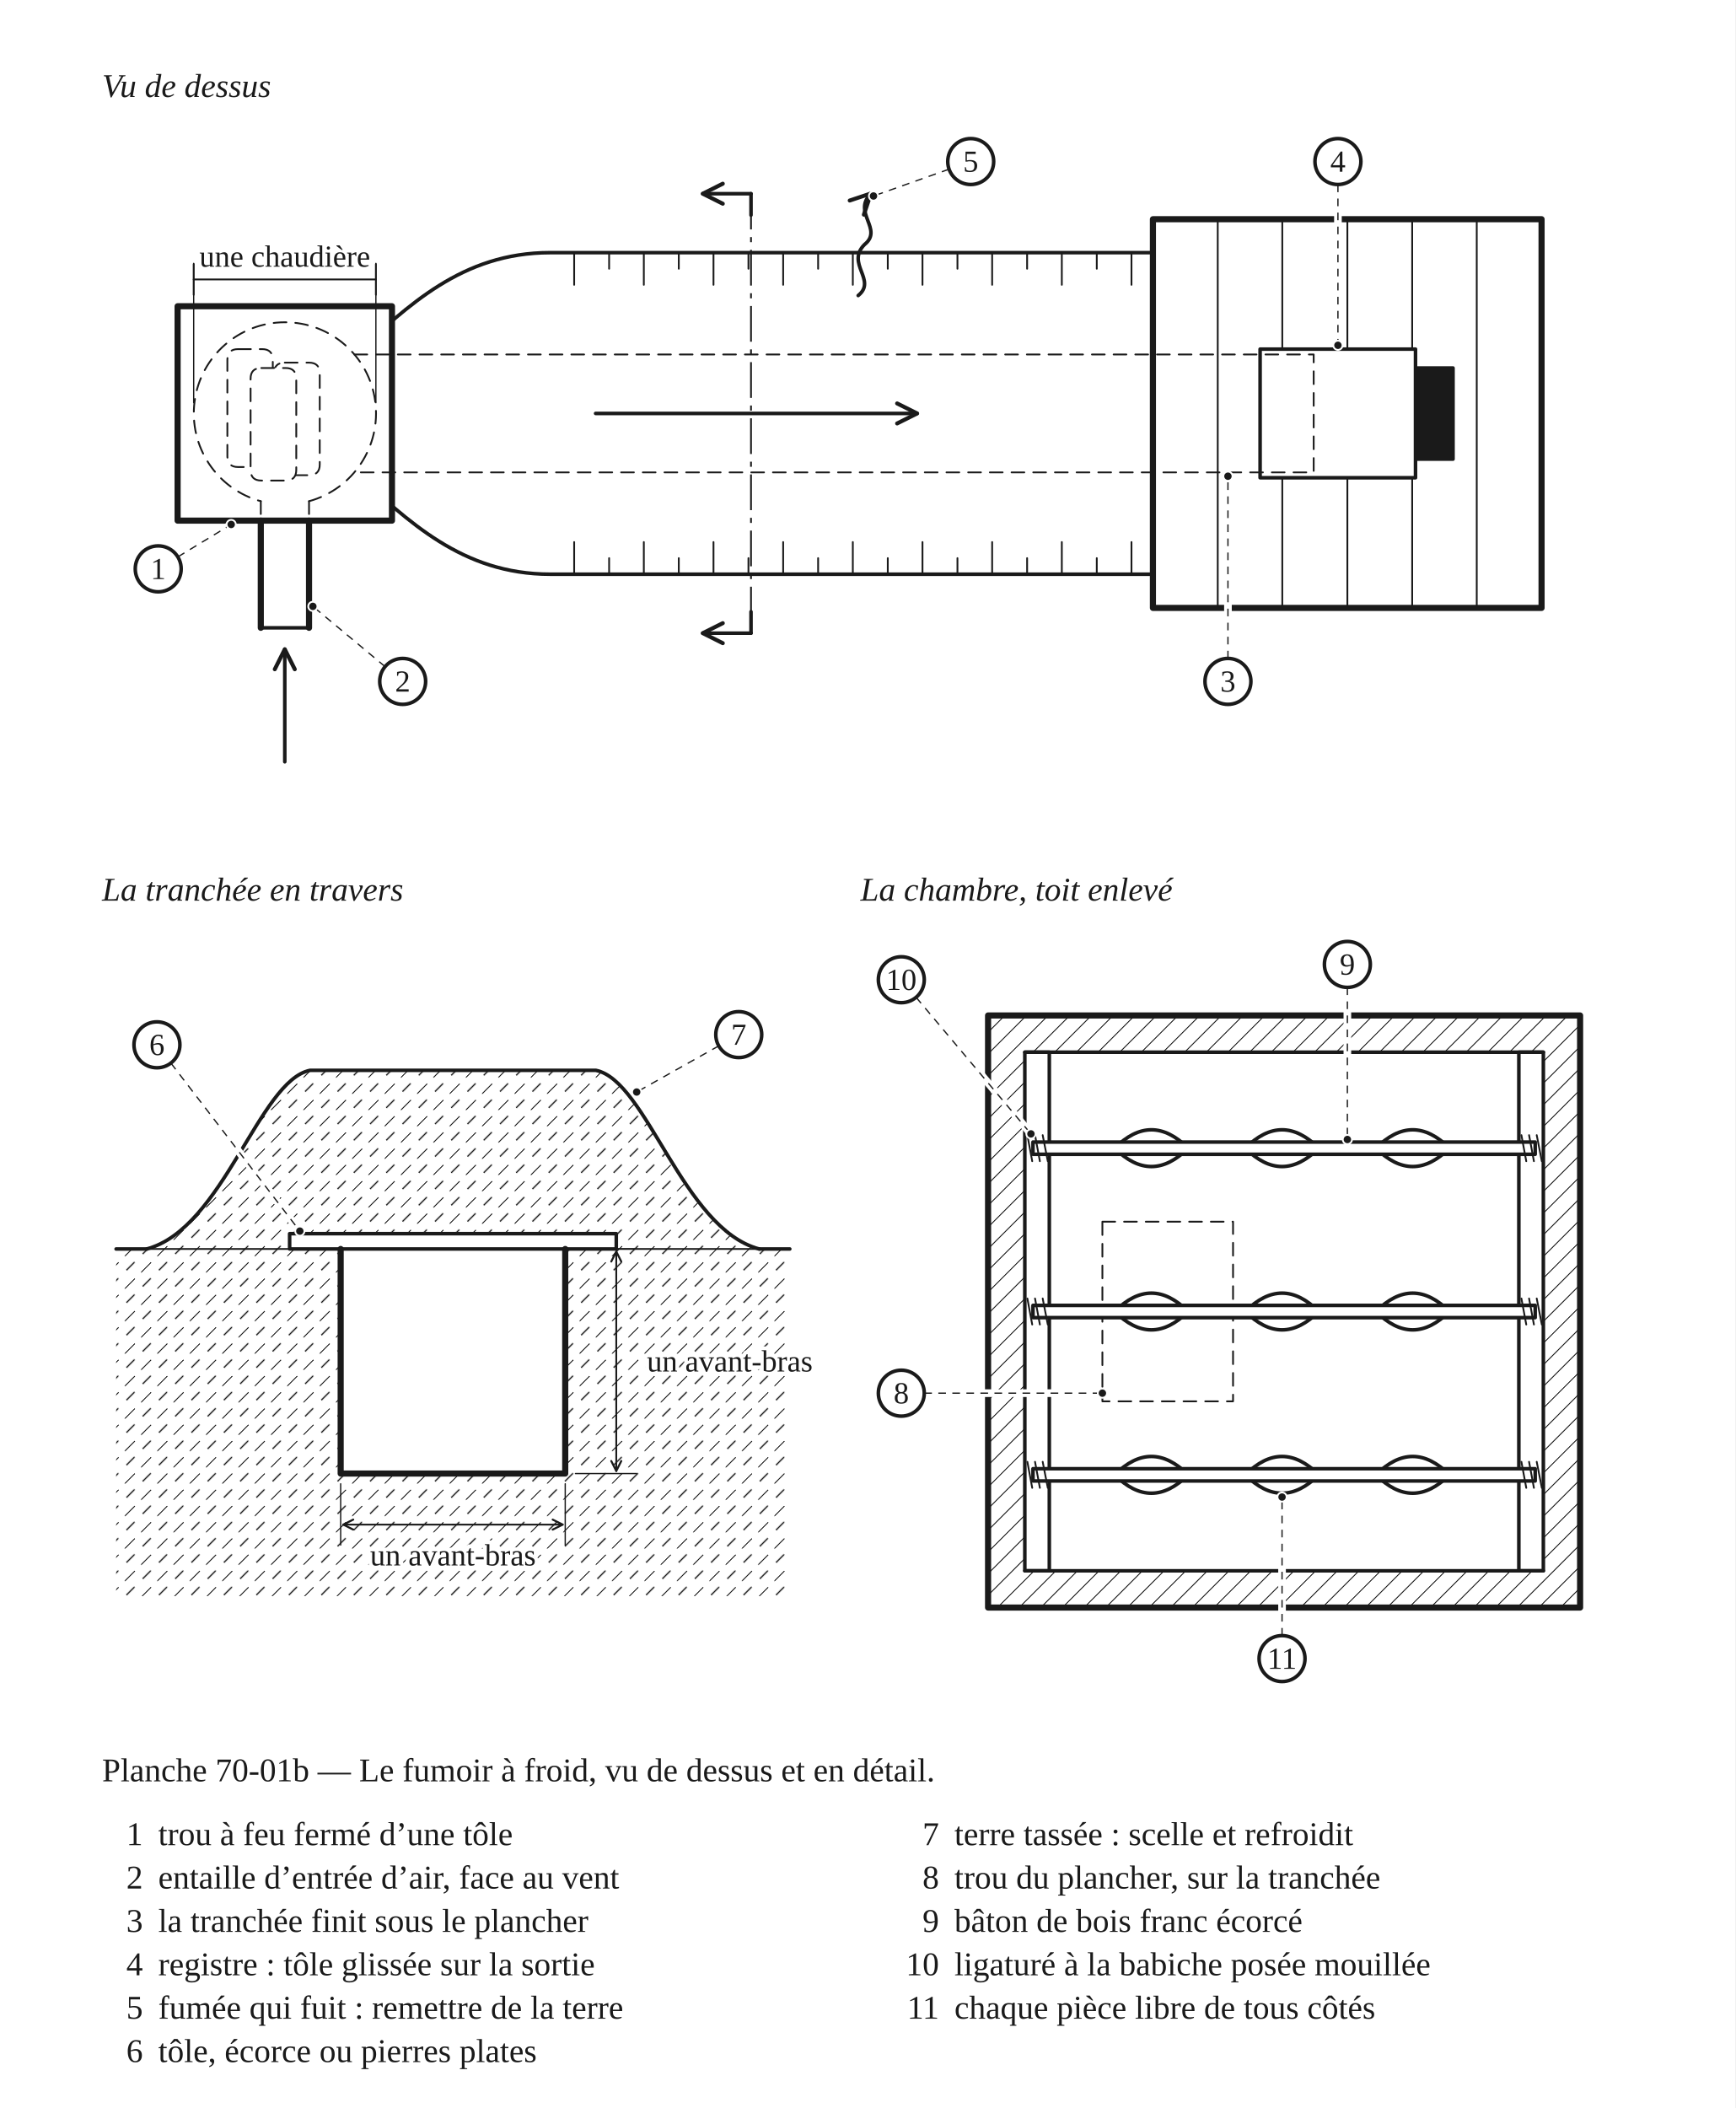
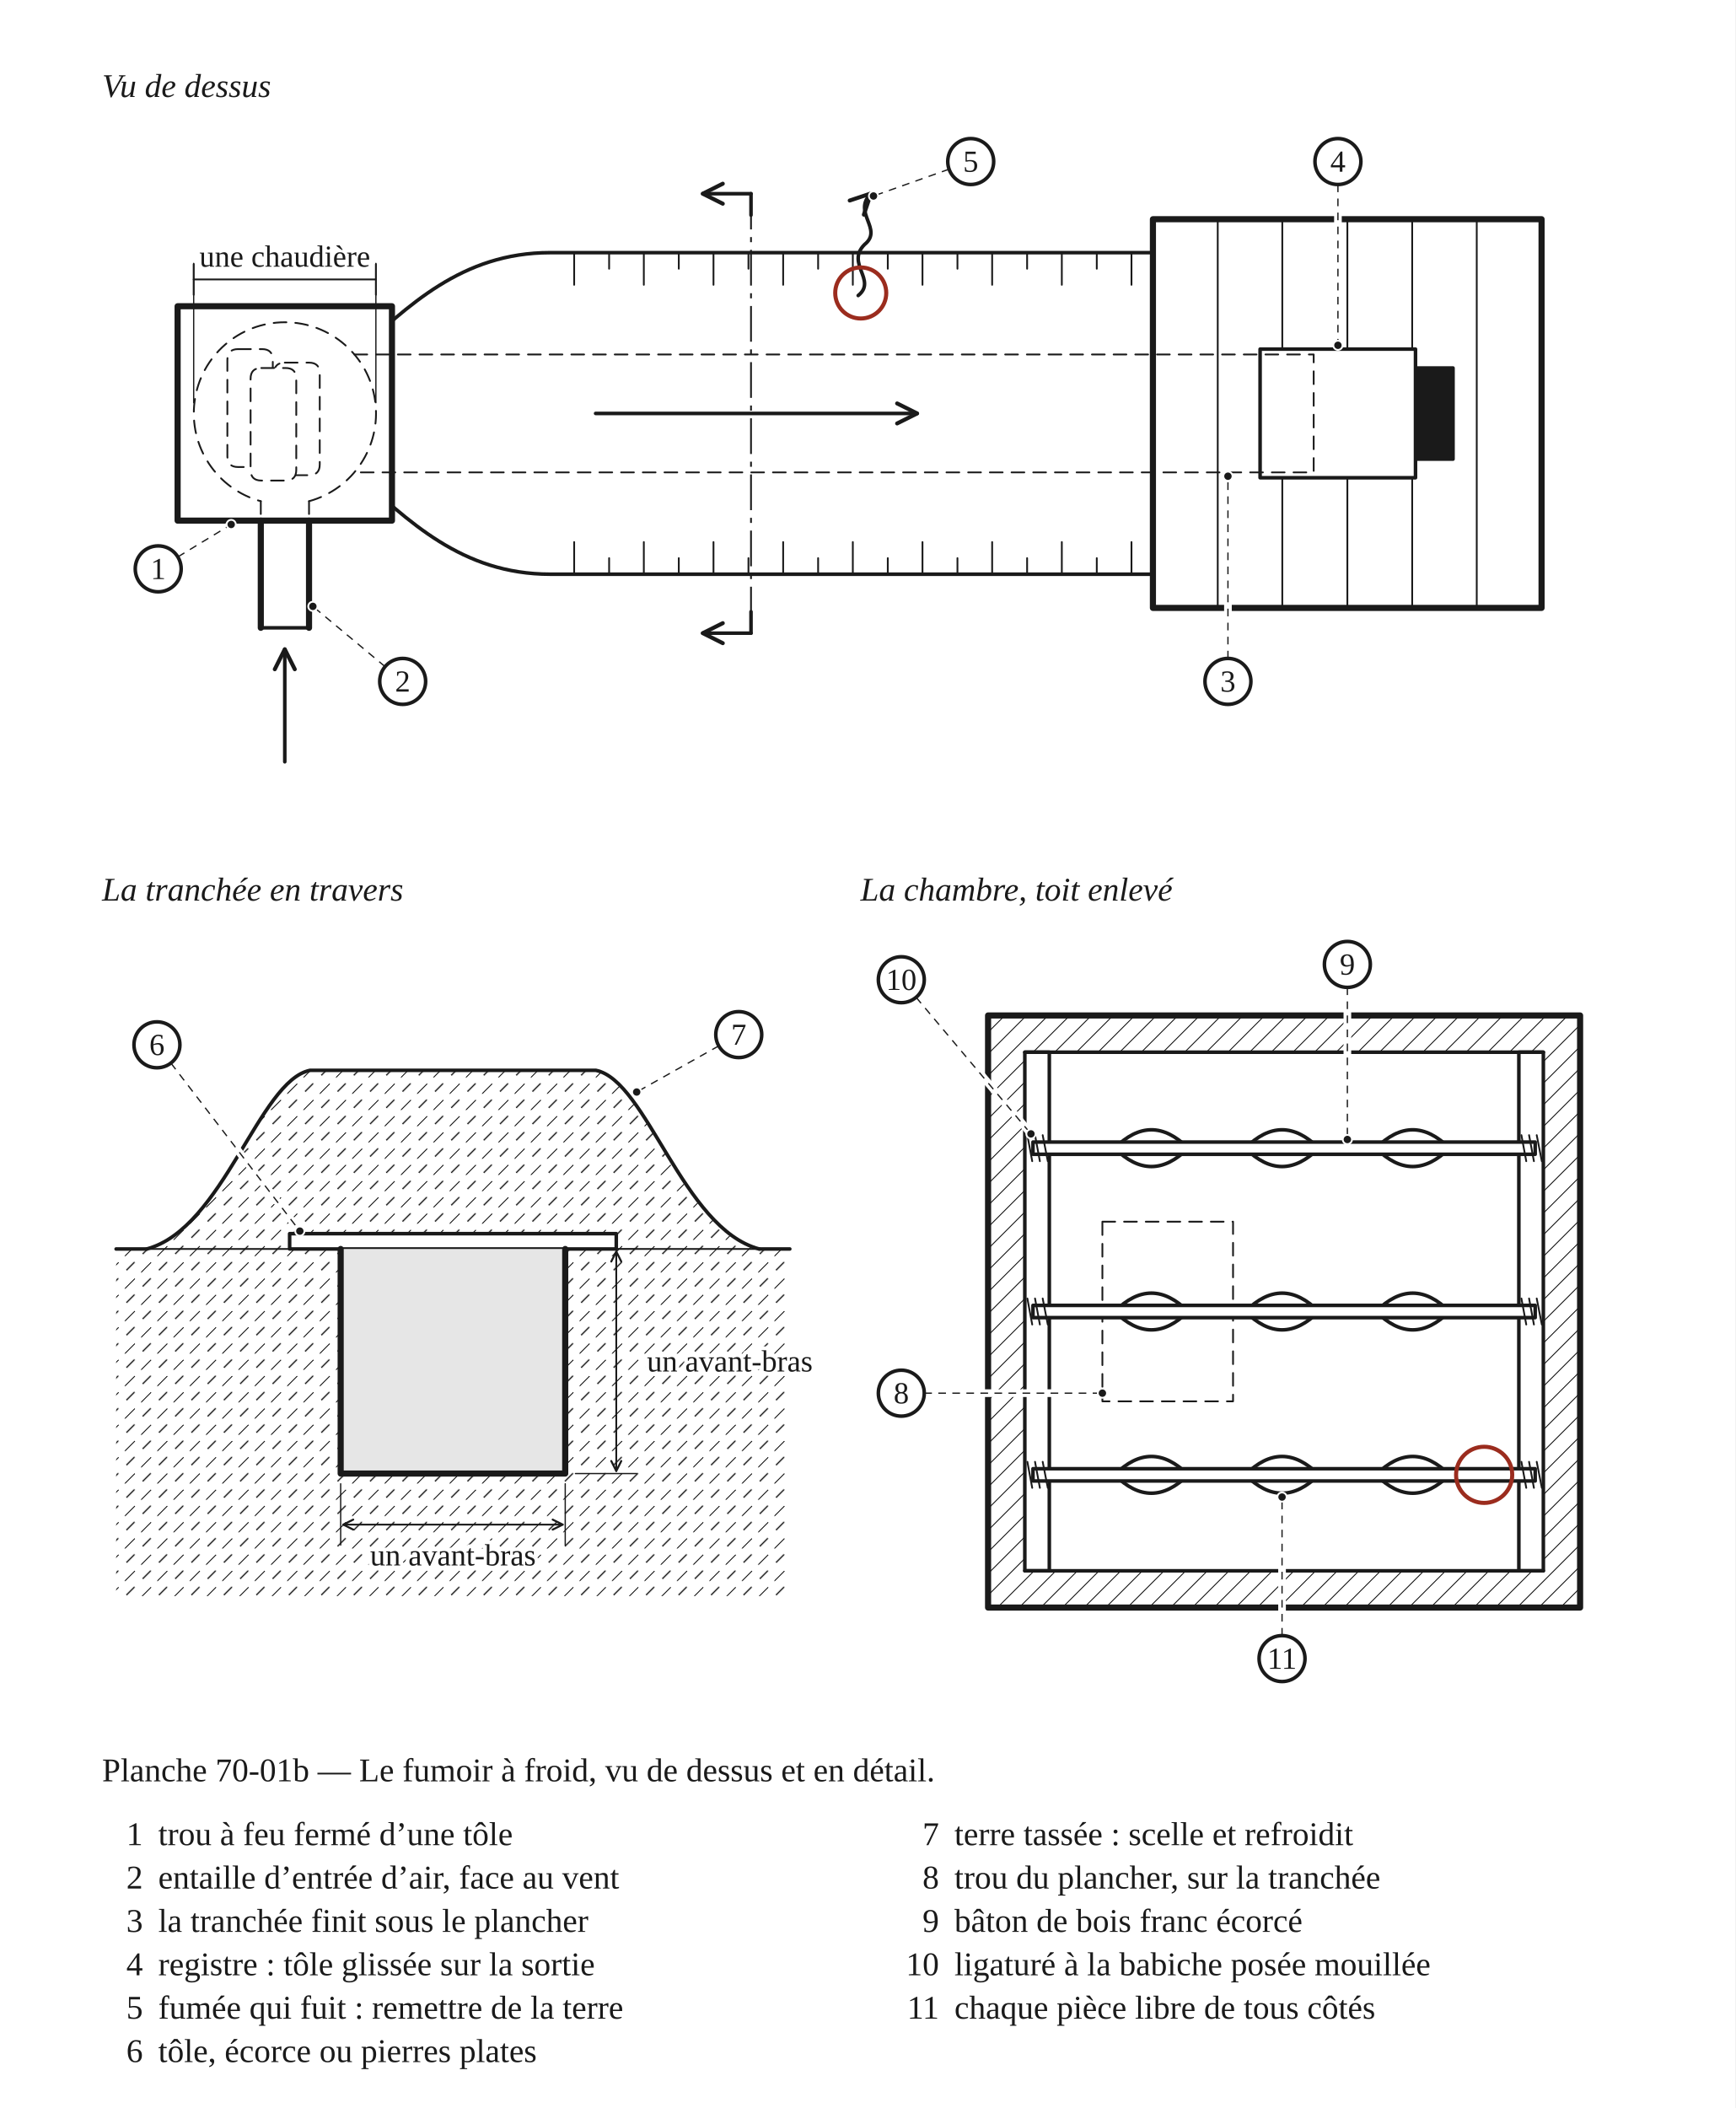
<svg xmlns="http://www.w3.org/2000/svg" width="680" height="826" viewBox="0 0 680 826" role="img">
  <defs>
    <pattern id="h-bois" width="6" height="6" patternUnits="userSpaceOnUse" patternTransform="rotate(45)">
      <line x1="0" y1="0" x2="0" y2="6" stroke="#1A1A1A" stroke-width="0.7" />
    </pattern>
    <pattern id="h-terre" width="9" height="9" patternUnits="userSpaceOnUse" patternTransform="rotate(45)">
      <line x1="0" y1="0" x2="0" y2="5.5" stroke="#1A1A1A" stroke-width="0.7" />
      <line x1="4.5" y1="4.5" x2="4.5" y2="9" stroke="#1A1A1A" stroke-width="0.5" />
    </pattern>
    <marker id="fl" viewBox="0 0 10 10" refX="9" refY="5" markerWidth="7" markerHeight="7" orient="auto-start-reverse">
      <path d="M1 1 L9 5 L1 9" fill="none" stroke="#1A1A1A" stroke-width="1.6" stroke-linecap="round" stroke-linejoin="round" />
    </marker>
  </defs>
  <rect x="0" y="0" width="680" height="826" fill="#FFFFFF" />
  <text x="40" y="38" font-family="Georgia, 'Times New Roman', serif" font-size="13" font-style="italic" fill="#1A1A1A">Vu de dessus</text>
  <g transform="translate(40 46)" data-vue="plan">
    <path d="M98.9 92.9 C119.9 74 140.9 53 175.6 53 L411.8 53" fill="none" stroke="#1A1A1A" stroke-width="1.4" stroke-linejoin="round" stroke-linecap="round" />
    <path d="M98.9 139.1 C119.9 158 140.9 179 175.6 179 L411.8 179" fill="none" stroke="#1A1A1A" stroke-width="1.4" stroke-linejoin="round" stroke-linecap="round" />
    <path d="M185 53 L185 65.6 M185 179 L185 166.4 M198.7 53 L198.7 59.3 M198.7 179 L198.7 172.7 M212.3 53 L212.3 65.6 M212.3 179 L212.3 166.4 M226 53 L226 59.3 M226 179 L226 172.7 M239.6 53 L239.6 65.6 M239.6 179 L239.6 166.4 M253.3 53 L253.3 59.3 M253.3 179 L253.3 172.7 M266.9 53 L266.9 65.6 M266.9 179 L266.9 166.4 M280.6 53 L280.6 59.3 M280.6 179 L280.6 172.7 M294.2 53 L294.2 65.6 M294.2 179 L294.2 166.4 M307.9 53 L307.9 59.3 M307.9 179 L307.9 172.7 M321.5 53 L321.5 65.6 M321.5 179 L321.5 166.4 M335.2 53 L335.2 59.3 M335.2 179 L335.2 172.7 M348.8 53 L348.8 65.6 M348.8 179 L348.8 166.4 M362.5 53 L362.5 59.3 M362.5 179 L362.5 172.7 M376.1 53 L376.1 65.6 M376.1 179 L376.1 166.4 M389.8 53 L389.8 59.3 M389.8 179 L389.8 172.7 M403.4 53 L403.4 65.6 M403.4 179 L403.4 166.4 " fill="none" stroke="#1A1A1A" stroke-width="0.7" stroke-linejoin="round" stroke-linecap="round" />
    <path d="M193.4 116 L319.4 116" fill="none" stroke="#1A1A1A" stroke-width="1.4" stroke-linejoin="round" stroke-linecap="round" marker-end="url(#fl)" />
    <rect x="29.6" y="74" width="84" height="84" fill="#FFFFFF" stroke="none" />
    <rect x="29.6" y="74" width="84" height="84" fill="none" stroke="#1A1A1A" stroke-width="2.4" stroke-linejoin="round" stroke-linecap="round" />
    <path d="M81.1 150.4 A35.7 35.7 0 1 0 62.2 150.4" fill="none" stroke="#1A1A1A" stroke-width="0.7" stroke-linejoin="round" stroke-linecap="round" stroke-dasharray="5 3.5" />
    <path d="M62.2 150.4 L62.2 158 M81.1 150.4 L81.1 158" fill="none" stroke="#1A1A1A" stroke-width="0.7" stroke-linejoin="round" stroke-linecap="round" stroke-dasharray="5 3.5" />
    <path d="M62.2 158 L62.2 200 M81.1 158 L81.1 200" fill="none" stroke="#1A1A1A" stroke-width="2.4" stroke-linejoin="round" stroke-linecap="round" />
    <path d="M62.2 200 L81.1 200" fill="none" stroke="#1A1A1A" stroke-width="1.4" stroke-linejoin="round" stroke-linecap="round" />
    <path d="M53.3 90.8 L62.7 90.8 Q66.9 90.8 66.9 95 L66.9 132.8 Q66.9 137 62.7 137 L53.3 137 Q49.1 137 49.1 132.8 L49.1 95 Q49.1 90.8 53.3 90.8 Z" fill="none" stroke="#1A1A1A" stroke-width="0.7" stroke-linejoin="round" stroke-linecap="round" stroke-dasharray="5 3.5" />
    <path d="M71.6 96.1 L81.1 96.1 Q85.3 96.1 85.3 100.3 L85.3 136 Q85.3 140.2 81.1 140.2 L71.6 140.2 Q67.4 140.2 67.4 136 L67.4 100.3 Q67.4 96.1 71.6 96.1 Z" fill="none" stroke="#1A1A1A" stroke-width="0.7" stroke-linejoin="round" stroke-linecap="round" stroke-dasharray="5 3.5" />
    <path d="M62.4 98.2 L71.9 98.2 Q76.1 98.2 76.1 102.4 L76.1 138.1 Q76.1 142.3 71.9 142.3 L62.4 142.3 Q58.2 142.3 58.2 138.1 L58.2 102.4 Q58.2 98.2 62.4 98.2 Z" fill="#FFFFFF" stroke="none" />
    <path d="M62.4 98.2 L71.9 98.2 Q76.1 98.2 76.1 102.4 L76.1 138.1 Q76.1 142.3 71.9 142.3 L62.4 142.3 Q58.2 142.3 58.2 138.1 L58.2 102.4 Q58.2 98.2 62.4 98.2 Z" fill="none" stroke="#1A1A1A" stroke-width="0.7" stroke-linejoin="round" stroke-linecap="round" stroke-dasharray="5 3.5" />
    <path d="M71.6 252.5 L71.6 208.4" fill="none" stroke="#1A1A1A" stroke-width="1.4" stroke-linejoin="round" stroke-linecap="round" marker-end="url(#fl)" />
    <line x1="35.9" y1="111.8" x2="35.9" y2="57.2" fill="none" stroke="#1A1A1A" stroke-width="0.5" stroke-linejoin="round" stroke-linecap="round" />
    <line x1="107.3" y1="111.8" x2="107.3" y2="57.2" fill="none" stroke="#1A1A1A" stroke-width="0.5" stroke-linejoin="round" stroke-linecap="round" />
    <line x1="35.9" y1="63.5" x2="107.3" y2="63.5" fill="none" stroke="#1A1A1A" stroke-width="0.7" stroke-linejoin="round" stroke-linecap="round" />
    <line x1="35.9" y1="57.5" x2="35.9" y2="69.5" fill="none" stroke="#1A1A1A" stroke-width="0.7" stroke-linejoin="round" stroke-linecap="round" />
    <line x1="107.3" y1="57.5" x2="107.3" y2="69.5" fill="none" stroke="#1A1A1A" stroke-width="0.7" stroke-linejoin="round" stroke-linecap="round" />
    <text x="71.6" y="58.5" text-anchor="middle" font-family="Georgia, 'Times New Roman', serif" font-size="12" fill="#1A1A1A" stroke="#FFFFFF" stroke-width="3" stroke-linejoin="round" paint-order="stroke">une chaudière</text>
    <line x1="254.3" y1="29.9" x2="254.3" y2="202.1" fill="none" stroke="#1A1A1A" stroke-width="0.7" stroke-dasharray="14 3 2 3" />
    <path d="M254.3 29.9 L254.3 38.3 M254.3 193.7 L254.3 202.1" fill="none" stroke="#1A1A1A" stroke-width="1.4" stroke-linejoin="round" stroke-linecap="round" />
    <path d="M254.3 29.9 L235.4 29.9" fill="none" stroke="#1A1A1A" stroke-width="1.4" stroke-linejoin="round" stroke-linecap="round" marker-end="url(#fl)" />
    <path d="M254.3 202.1 L235.4 202.1" fill="none" stroke="#1A1A1A" stroke-width="1.4" stroke-linejoin="round" stroke-linecap="round" marker-end="url(#fl)" />
    <path d="M296.3 69.8 c7.5 -6 -5 -12.5 2.5 -20 c7.5 -6 -5 -12.5 2.5 -20" fill="none" stroke="#1A1A1A" stroke-width="1.4" stroke-linejoin="round" stroke-linecap="round" marker-end="url(#fl)" />
+     <circle cx="297.3" cy="68.8" r="10" fill="none" stroke="#9B2C1E" stroke-width="1.6" />
    <rect x="411.8" y="39.9" width="152.3" height="152.3" fill="#FFFFFF" stroke="none" />
    <path d="M437.2 39.9 L437.2 192.1 M462.5 39.9 L462.5 90.8 M462.5 141.2 L462.5 192.1 M488 39.9 L488 90.8 M488 141.2 L488 192.1 M513.4 39.9 L513.4 90.8 M513.4 141.2 L513.4 192.1 M538.7 39.9 L538.7 192.1 " fill="none" stroke="#1A1A1A" stroke-width="0.7" stroke-linejoin="round" stroke-linecap="round" />
    <rect x="514.7" y="98.2" width="14.7" height="35.7" fill="#1A1A1A" stroke="none" />
    <path d="M514.7 98.2 L529.4 98.2 L529.4 133.9 L514.7 133.9" fill="none" stroke="#1A1A1A" stroke-width="1.4" stroke-linejoin="round" stroke-linecap="round" />
    <rect x="453.8" y="90.8" width="60.9" height="50.4" fill="#FFFFFF" stroke="none" />
    <rect x="453.8" y="90.8" width="60.9" height="50.4" fill="none" stroke="#1A1A1A" stroke-width="1.4" stroke-linejoin="round" stroke-linecap="round" />
    <rect x="411.8" y="39.9" width="152.3" height="152.3" fill="none" stroke="#1A1A1A" stroke-width="2.4" stroke-linejoin="round" stroke-linecap="round" />
    <path d="M98.9 92.9 L474.8 92.9 L474.8 139.1 L98.9 139.1" fill="none" stroke="#1A1A1A" stroke-width="0.7" stroke-linejoin="round" stroke-linecap="round" stroke-dasharray="5 3.5" />
  </g>
  <text x="40" y="352.9" font-family="Georgia, 'Times New Roman', serif" font-size="13" font-style="italic" fill="#1A1A1A">La tranchée en travers</text>
  <g transform="translate(40 360.9)" data-vue="travers">
    <path d="M5.5 128.5 L93.5 128.5 L93.5 216.5 L181.5 216.5 L181.5 128.5 L269.5 128.5 L269.5 264.5 L5.5 264.5 Z" fill="url(#h-terre)" stroke="none" />
    <path d="M17.5 128.5 C47.5 120.5 61.5 62.5 81.5 58.5 L193.5 58.5 C213.5 62.5 227.5 120.5 257.5 128.5 L201.5 128.5 L201.5 122.5 L73.5 122.5 L73.5 128.5 Z" fill="url(#h-terre)" stroke="none" />
    <path d="M17.5 128.5 C47.5 120.5 61.5 62.5 81.5 58.5 L193.5 58.5 C213.5 62.5 227.5 120.5 257.5 128.5" fill="none" stroke="#1A1A1A" stroke-width="1.4" stroke-linejoin="round" stroke-linecap="round" />
    <path d="M17.5 128.5 L73.5 128.5 M201.5 128.5 L257.5 128.5" fill="none" stroke="#1A1A1A" stroke-width="0.7" stroke-linejoin="round" stroke-linecap="round" />
    <path d="M5.5 128.5 L17.5 128.5 M257.5 128.5 L269.5 128.5" fill="none" stroke="#1A1A1A" stroke-width="1.4" stroke-linejoin="round" stroke-linecap="round" />
    <rect x="73.5" y="122.5" width="128" height="6" fill="#FFFFFF" stroke="none" />
    <rect x="73.5" y="122.5" width="128" height="6" fill="none" stroke="#1A1A1A" stroke-width="1.4" stroke-linejoin="round" stroke-linecap="round" />
+     <path d="M93.5 128.5 L93.5 216.5 L181.5 216.5 L181.5 128.5 Z" fill="#E6E6E6" stroke="none" />
    <path d="M93.5 128.5 L93.5 216.5 L181.5 216.5 L181.5 128.5" fill="none" stroke="#1A1A1A" stroke-width="2.4" stroke-linejoin="round" stroke-linecap="round" />
    <line x1="93.5" y1="220.5" x2="93.5" y2="244.5" fill="none" stroke="#1A1A1A" stroke-width="0.5" stroke-linejoin="round" stroke-linecap="round" />
    <line x1="181.5" y1="220.5" x2="181.5" y2="244.5" fill="none" stroke="#1A1A1A" stroke-width="0.5" stroke-linejoin="round" stroke-linecap="round" />
    <path d="M137.5 236.5 L94.5 236.5" fill="none" stroke="#1A1A1A" stroke-width="0.7" stroke-linejoin="round" stroke-linecap="round" marker-end="url(#fl)" />
    <path d="M137.5 236.5 L180.5 236.5" fill="none" stroke="#1A1A1A" stroke-width="0.7" stroke-linejoin="round" stroke-linecap="round" marker-end="url(#fl)" />
    <text x="137.5" y="252.5" text-anchor="middle" font-family="Georgia, 'Times New Roman', serif" font-size="12" fill="#1A1A1A" stroke="#FFFFFF" stroke-width="3" stroke-linejoin="round" paint-order="stroke">un avant-bras</text>
    <line x1="185.5" y1="128.5" x2="209.5" y2="128.5" fill="none" stroke="#1A1A1A" stroke-width="0.5" stroke-linejoin="round" stroke-linecap="round" />
    <line x1="185.5" y1="216.5" x2="209.5" y2="216.5" fill="none" stroke="#1A1A1A" stroke-width="0.5" stroke-linejoin="round" stroke-linecap="round" />
    <path d="M201.5 172.5 L201.5 129.5" fill="none" stroke="#1A1A1A" stroke-width="0.7" stroke-linejoin="round" stroke-linecap="round" marker-end="url(#fl)" />
    <path d="M201.5 172.5 L201.5 215.5" fill="none" stroke="#1A1A1A" stroke-width="0.7" stroke-linejoin="round" stroke-linecap="round" marker-end="url(#fl)" />
    <text x="213.5" y="176.5" font-family="Georgia, 'Times New Roman', serif" font-size="12" fill="#1A1A1A" stroke="#FFFFFF" stroke-width="3" stroke-linejoin="round" paint-order="stroke">un avant-bras</text>
  </g>
  <text x="337.2" y="352.9" font-family="Georgia, 'Times New Roman', serif" font-size="13" font-style="italic" fill="#1A1A1A">La chambre, toit enlevé</text>
  <g transform="translate(337.2 360.9)" data-vue="chambre">
    <path d="M50 37 L282 37 L282 269 L50 269 Z M64.4 51.4 L267.6 51.4 L267.6 254.6 L64.4 254.6 Z" fill="url(#h-bois)" stroke="none" fill-rule="evenodd" />
    <path d="M50 37 L282 37 L282 269 L50 269 Z" fill="none" stroke="#1A1A1A" stroke-width="2.4" stroke-linejoin="round" stroke-linecap="round" />
    <path d="M64.4 51.4 L267.6 51.4 L267.6 254.6 L64.4 254.6 Z" fill="none" stroke="#1A1A1A" stroke-width="1.4" stroke-linejoin="round" stroke-linecap="round" />
    <path d="M94.8 117.8 L146 117.8 L146 188.2 L94.8 188.2 Z" fill="none" stroke="#1A1A1A" stroke-width="0.7" stroke-linejoin="round" stroke-linecap="round" stroke-dasharray="5 3.5" />
    <path d="M64.4 51.4 L74 51.4 L74 254.6 L64.4 254.6" fill="none" stroke="#1A1A1A" stroke-width="1.4" stroke-linejoin="round" stroke-linecap="round" />
    <path d="M267.6 51.4 L258 51.4 L258 254.6 L267.6 254.6" fill="none" stroke="#1A1A1A" stroke-width="1.4" stroke-linejoin="round" stroke-linecap="round" />
    <path d="M99.6 89 Q114 74.6 128.4 89 Q114 103.4 99.6 89 Z" fill="#FFFFFF" stroke="none" />
    <path d="M99.6 89 Q114 74.6 128.4 89 Q114 103.4 99.6 89 Z" fill="none" stroke="#1A1A1A" stroke-width="1.4" stroke-linejoin="round" stroke-linecap="round" />
    <path d="M150.8 89 Q165.2 74.6 179.6 89 Q165.2 103.4 150.8 89 Z" fill="#FFFFFF" stroke="none" />
    <path d="M150.8 89 Q165.2 74.6 179.6 89 Q165.2 103.4 150.8 89 Z" fill="none" stroke="#1A1A1A" stroke-width="1.4" stroke-linejoin="round" stroke-linecap="round" />
    <path d="M202 89 Q216.4 74.6 230.8 89 Q216.4 103.4 202 89 Z" fill="#FFFFFF" stroke="none" />
    <path d="M202 89 Q216.4 74.6 230.8 89 Q216.4 103.4 202 89 Z" fill="none" stroke="#1A1A1A" stroke-width="1.4" stroke-linejoin="round" stroke-linecap="round" />
    <rect x="67.6" y="86.6" width="196.8" height="4.8" fill="#FFFFFF" stroke="none" />
    <rect x="67.6" y="86.6" width="196.8" height="4.8" fill="none" stroke="#1A1A1A" stroke-width="1.4" stroke-linejoin="round" stroke-linecap="round" />
    <path d="M65.4 83.9 L67.3 94.1 M68.4 83.9 L70.3 94.1 M71.4 83.9 L73.4 94.1 M259 83.9 L260.9 94.1 M262 83.9 L263.9 94.1 M265 83.9 L267 94.1 " fill="none" stroke="#1A1A1A" stroke-width="0.7" stroke-linejoin="round" stroke-linecap="round" />
    <path d="M99.6 153 Q114 138.6 128.4 153 Q114 167.4 99.6 153 Z" fill="#FFFFFF" stroke="none" />
    <path d="M99.6 153 Q114 138.6 128.4 153 Q114 167.4 99.6 153 Z" fill="none" stroke="#1A1A1A" stroke-width="1.4" stroke-linejoin="round" stroke-linecap="round" />
    <path d="M150.8 153 Q165.2 138.6 179.6 153 Q165.2 167.4 150.8 153 Z" fill="#FFFFFF" stroke="none" />
    <path d="M150.8 153 Q165.2 138.6 179.6 153 Q165.2 167.4 150.8 153 Z" fill="none" stroke="#1A1A1A" stroke-width="1.4" stroke-linejoin="round" stroke-linecap="round" />
    <path d="M202 153 Q216.4 138.6 230.8 153 Q216.4 167.4 202 153 Z" fill="#FFFFFF" stroke="none" />
    <path d="M202 153 Q216.4 138.6 230.8 153 Q216.4 167.4 202 153 Z" fill="none" stroke="#1A1A1A" stroke-width="1.4" stroke-linejoin="round" stroke-linecap="round" />
    <rect x="67.6" y="150.6" width="196.8" height="4.8" fill="#FFFFFF" stroke="none" />
    <rect x="67.6" y="150.6" width="196.8" height="4.8" fill="none" stroke="#1A1A1A" stroke-width="1.4" stroke-linejoin="round" stroke-linecap="round" />
    <path d="M65.4 147.9 L67.3 158.1 M68.4 147.9 L70.3 158.1 M71.4 147.9 L73.4 158.1 M259 147.9 L260.9 158.1 M262 147.9 L263.9 158.1 M265 147.9 L267 158.1 " fill="none" stroke="#1A1A1A" stroke-width="0.7" stroke-linejoin="round" stroke-linecap="round" />
    <path d="M99.6 217 Q114 202.6 128.4 217 Q114 231.4 99.6 217 Z" fill="#FFFFFF" stroke="none" />
    <path d="M99.6 217 Q114 202.6 128.4 217 Q114 231.4 99.6 217 Z" fill="none" stroke="#1A1A1A" stroke-width="1.4" stroke-linejoin="round" stroke-linecap="round" />
    <path d="M150.8 217 Q165.2 202.6 179.6 217 Q165.2 231.4 150.8 217 Z" fill="#FFFFFF" stroke="none" />
    <path d="M150.8 217 Q165.2 202.6 179.6 217 Q165.2 231.4 150.8 217 Z" fill="none" stroke="#1A1A1A" stroke-width="1.4" stroke-linejoin="round" stroke-linecap="round" />
    <path d="M202 217 Q216.4 202.6 230.8 217 Q216.4 231.4 202 217 Z" fill="#FFFFFF" stroke="none" />
    <path d="M202 217 Q216.4 202.6 230.8 217 Q216.4 231.4 202 217 Z" fill="none" stroke="#1A1A1A" stroke-width="1.4" stroke-linejoin="round" stroke-linecap="round" />
    <rect x="67.6" y="214.6" width="196.8" height="4.8" fill="#FFFFFF" stroke="none" />
    <rect x="67.6" y="214.6" width="196.8" height="4.8" fill="none" stroke="#1A1A1A" stroke-width="1.4" stroke-linejoin="round" stroke-linecap="round" />
    <path d="M65.4 211.9 L67.3 222.1 M68.4 211.9 L70.3 222.1 M71.4 211.9 L73.4 222.1 M259 211.9 L260.9 222.1 M262 211.9 L263.9 222.1 M265 211.9 L267 222.1 " fill="none" stroke="#1A1A1A" stroke-width="0.7" stroke-linejoin="round" stroke-linecap="round" />
+     <circle cx="244.4" cy="217" r="11" fill="none" stroke="#9B2C1E" stroke-width="1.6" />
  </g>
  <line x1="69.7" y1="218.2" x2="90.6" y2="205.5" fill="none" stroke="#FFFFFF" stroke-width="3" stroke-linecap="round" />
  <line x1="69.7" y1="218.2" x2="90.6" y2="205.5" fill="none" stroke="#1A1A1A" stroke-width="0.5" stroke-dasharray="3 2.5" />
  <circle cx="90.6" cy="205.5" r="1.8" fill="#1A1A1A" stroke="#FFFFFF" stroke-width="0.7" />
  <circle cx="62" cy="222.9" r="9" fill="#FFFFFF" stroke="#1A1A1A" stroke-width="1.4" data-vue="plan" />
  <text x="62" y="226.9" text-anchor="middle" font-family="Georgia, 'Times New Roman', serif" font-size="12" fill="#1A1A1A">1</text>
  <line x1="150.9" y1="261.2" x2="122.6" y2="237.6" fill="none" stroke="#FFFFFF" stroke-width="3" stroke-linecap="round" />
  <line x1="150.9" y1="261.2" x2="122.6" y2="237.6" fill="none" stroke="#1A1A1A" stroke-width="0.5" stroke-dasharray="3 2.5" />
  <circle cx="122.6" cy="237.6" r="1.8" fill="#1A1A1A" stroke="#FFFFFF" stroke-width="0.7" />
  <circle cx="157.8" cy="267" r="9" fill="#FFFFFF" stroke="#1A1A1A" stroke-width="1.4" data-vue="plan" />
  <text x="157.8" y="271" text-anchor="middle" font-family="Georgia, 'Times New Roman', serif" font-size="12" fill="#1A1A1A">2</text>
  <line x1="481.2" y1="258" x2="481.2" y2="186.6" fill="none" stroke="#FFFFFF" stroke-width="3" stroke-linecap="round" />
  <line x1="481.2" y1="258" x2="481.2" y2="186.6" fill="none" stroke="#1A1A1A" stroke-width="0.5" stroke-dasharray="3 2.5" />
  <circle cx="481.2" cy="186.6" r="1.8" fill="#1A1A1A" stroke="#FFFFFF" stroke-width="0.7" />
  <circle cx="481.2" cy="267" r="9" fill="#FFFFFF" stroke="#1A1A1A" stroke-width="1.4" data-vue="plan" />
  <text x="481.2" y="271" text-anchor="middle" font-family="Georgia, 'Times New Roman', serif" font-size="12" fill="#1A1A1A">3</text>
  <line x1="524.3" y1="72.3" x2="524.3" y2="135.3" fill="none" stroke="#FFFFFF" stroke-width="3" stroke-linecap="round" />
  <line x1="524.3" y1="72.3" x2="524.3" y2="135.3" fill="none" stroke="#1A1A1A" stroke-width="0.5" stroke-dasharray="3 2.5" />
  <circle cx="524.3" cy="135.3" r="1.8" fill="#1A1A1A" stroke="#FFFFFF" stroke-width="0.7" />
  <circle cx="524.3" cy="63.3" r="9" fill="#FFFFFF" stroke="#1A1A1A" stroke-width="1.4" data-vue="plan" />
  <text x="524.3" y="67.3" text-anchor="middle" font-family="Georgia, 'Times New Roman', serif" font-size="12" fill="#1A1A1A">4</text>
  <line x1="371.9" y1="66.3" x2="342.3" y2="76.8" fill="none" stroke="#FFFFFF" stroke-width="3" stroke-linecap="round" />
  <line x1="371.9" y1="66.3" x2="342.3" y2="76.8" fill="none" stroke="#1A1A1A" stroke-width="0.5" stroke-dasharray="3 2.5" />
  <circle cx="342.3" cy="76.8" r="1.8" fill="#1A1A1A" stroke="#FFFFFF" stroke-width="0.7" />
  <circle cx="380.4" cy="63.3" r="9" fill="#FFFFFF" stroke="#1A1A1A" stroke-width="1.4" data-vue="plan" />
  <text x="380.4" y="67.3" text-anchor="middle" font-family="Georgia, 'Times New Roman', serif" font-size="12" fill="#1A1A1A">5</text>
  <line x1="67" y1="416.6" x2="117.5" y2="482.4" fill="none" stroke="#FFFFFF" stroke-width="3" stroke-linecap="round" />
  <line x1="67" y1="416.6" x2="117.5" y2="482.4" fill="none" stroke="#1A1A1A" stroke-width="0.5" stroke-dasharray="3 2.5" />
  <circle cx="117.5" cy="482.4" r="1.8" fill="#1A1A1A" stroke="#FFFFFF" stroke-width="0.7" />
  <circle cx="61.5" cy="409.4" r="9" fill="#FFFFFF" stroke="#1A1A1A" stroke-width="1.4" data-vue="travers" />
  <text x="61.5" y="413.4" text-anchor="middle" font-family="Georgia, 'Times New Roman', serif" font-size="12" fill="#1A1A1A">6</text>
  <line x1="281.7" y1="409.8" x2="249.5" y2="427.9" fill="none" stroke="#FFFFFF" stroke-width="3" stroke-linecap="round" />
  <line x1="281.7" y1="409.8" x2="249.5" y2="427.9" fill="none" stroke="#1A1A1A" stroke-width="0.5" stroke-dasharray="3 2.5" />
  <circle cx="249.5" cy="427.9" r="1.8" fill="#1A1A1A" stroke="#FFFFFF" stroke-width="0.7" />
  <circle cx="289.5" cy="405.4" r="9" fill="#FFFFFF" stroke="#1A1A1A" stroke-width="1.4" data-vue="travers" />
  <text x="289.5" y="409.4" text-anchor="middle" font-family="Georgia, 'Times New Roman', serif" font-size="12" fill="#1A1A1A">7</text>
  <line x1="362.2" y1="545.9" x2="432" y2="545.9" fill="none" stroke="#FFFFFF" stroke-width="3" stroke-linecap="round" />
  <line x1="362.2" y1="545.9" x2="432" y2="545.9" fill="none" stroke="#1A1A1A" stroke-width="0.5" stroke-dasharray="3 2.5" />
  <circle cx="432" cy="545.9" r="1.8" fill="#1A1A1A" stroke="#FFFFFF" stroke-width="0.7" />
  <circle cx="353.2" cy="545.9" r="9" fill="#FFFFFF" stroke="#1A1A1A" stroke-width="1.4" data-vue="chambre" />
  <text x="353.2" y="549.9" text-anchor="middle" font-family="Georgia, 'Times New Roman', serif" font-size="12" fill="#1A1A1A">8</text>
  <line x1="528" y1="386.9" x2="528" y2="446.5" fill="none" stroke="#FFFFFF" stroke-width="3" stroke-linecap="round" />
  <line x1="528" y1="386.9" x2="528" y2="446.5" fill="none" stroke="#1A1A1A" stroke-width="0.5" stroke-dasharray="3 2.5" />
  <circle cx="528" cy="446.5" r="1.8" fill="#1A1A1A" stroke="#FFFFFF" stroke-width="0.7" />
  <circle cx="528" cy="377.9" r="9" fill="#FFFFFF" stroke="#1A1A1A" stroke-width="1.4" data-vue="chambre" />
  <text x="528" y="381.9" text-anchor="middle" font-family="Georgia, 'Times New Roman', serif" font-size="12" fill="#1A1A1A">9</text>
  <line x1="359" y1="390.8" x2="404" y2="444.3" fill="none" stroke="#FFFFFF" stroke-width="3" stroke-linecap="round" />
  <line x1="359" y1="390.8" x2="404" y2="444.3" fill="none" stroke="#1A1A1A" stroke-width="0.5" stroke-dasharray="3 2.5" />
  <circle cx="404" cy="444.3" r="1.8" fill="#1A1A1A" stroke="#FFFFFF" stroke-width="0.7" />
  <circle cx="353.2" cy="383.9" r="9" fill="#FFFFFF" stroke="#1A1A1A" stroke-width="1.4" data-vue="chambre" />
  <text x="353.2" y="387.9" text-anchor="middle" font-family="Georgia, 'Times New Roman', serif" font-size="12" fill="#1A1A1A">10</text>
  <line x1="502.4" y1="640.9" x2="502.4" y2="586.6" fill="none" stroke="#FFFFFF" stroke-width="3" stroke-linecap="round" />
  <line x1="502.4" y1="640.9" x2="502.4" y2="586.6" fill="none" stroke="#1A1A1A" stroke-width="0.5" stroke-dasharray="3 2.5" />
  <circle cx="502.4" cy="586.6" r="1.8" fill="#1A1A1A" stroke="#FFFFFF" stroke-width="0.7" />
  <circle cx="502.4" cy="649.9" r="9" fill="#FFFFFF" stroke="#1A1A1A" stroke-width="1.4" data-vue="chambre" />
  <text x="502.4" y="653.9" text-anchor="middle" font-family="Georgia, 'Times New Roman', serif" font-size="12" fill="#1A1A1A">11</text>
  <text x="40" y="698" font-family="Georgia, 'Times New Roman', serif" font-size="13" fill="#1A1A1A">Planche 70-01b — Le fumoir à froid, vu de dessus et en détail.</text>
  <text x="56" y="723" text-anchor="end" font-family="Georgia, 'Times New Roman', serif" font-size="13" fill="#1A1A1A">1</text>
  <text x="62" y="723" font-family="Georgia, 'Times New Roman', serif" font-size="13" fill="#1A1A1A">trou à feu fermé d’une tôle</text>
  <text x="56" y="740" text-anchor="end" font-family="Georgia, 'Times New Roman', serif" font-size="13" fill="#1A1A1A">2</text>
  <text x="62" y="740" font-family="Georgia, 'Times New Roman', serif" font-size="13" fill="#1A1A1A">entaille d’entrée d’air, face au vent</text>
  <text x="56" y="757" text-anchor="end" font-family="Georgia, 'Times New Roman', serif" font-size="13" fill="#1A1A1A">3</text>
  <text x="62" y="757" font-family="Georgia, 'Times New Roman', serif" font-size="13" fill="#1A1A1A">la tranchée finit sous le plancher</text>
  <text x="56" y="774" text-anchor="end" font-family="Georgia, 'Times New Roman', serif" font-size="13" fill="#1A1A1A">4</text>
  <text x="62" y="774" font-family="Georgia, 'Times New Roman', serif" font-size="13" fill="#1A1A1A">registre : tôle glissée sur la sortie</text>
  <text x="56" y="791" text-anchor="end" font-family="Georgia, 'Times New Roman', serif" font-size="13" fill="#1A1A1A">5</text>
  <text x="62" y="791" font-family="Georgia, 'Times New Roman', serif" font-size="13" fill="#1A1A1A">fumée qui fuit : remettre de la terre</text>
  <text x="56" y="808" text-anchor="end" font-family="Georgia, 'Times New Roman', serif" font-size="13" fill="#1A1A1A">6</text>
  <text x="62" y="808" font-family="Georgia, 'Times New Roman', serif" font-size="13" fill="#1A1A1A">tôle, écorce ou pierres plates</text>
  <text x="368" y="723" text-anchor="end" font-family="Georgia, 'Times New Roman', serif" font-size="13" fill="#1A1A1A">7</text>
  <text x="374" y="723" font-family="Georgia, 'Times New Roman', serif" font-size="13" fill="#1A1A1A">terre tassée : scelle et refroidit</text>
  <text x="368" y="740" text-anchor="end" font-family="Georgia, 'Times New Roman', serif" font-size="13" fill="#1A1A1A">8</text>
  <text x="374" y="740" font-family="Georgia, 'Times New Roman', serif" font-size="13" fill="#1A1A1A">trou du plancher, sur la tranchée</text>
  <text x="368" y="757" text-anchor="end" font-family="Georgia, 'Times New Roman', serif" font-size="13" fill="#1A1A1A">9</text>
  <text x="374" y="757" font-family="Georgia, 'Times New Roman', serif" font-size="13" fill="#1A1A1A">bâton de bois franc écorcé</text>
  <text x="368" y="774" text-anchor="end" font-family="Georgia, 'Times New Roman', serif" font-size="13" fill="#1A1A1A">10</text>
  <text x="374" y="774" font-family="Georgia, 'Times New Roman', serif" font-size="13" fill="#1A1A1A">ligaturé à la babiche posée mouillée</text>
  <text x="368" y="791" text-anchor="end" font-family="Georgia, 'Times New Roman', serif" font-size="13" fill="#1A1A1A">11</text>
  <text x="374" y="791" font-family="Georgia, 'Times New Roman', serif" font-size="13" fill="#1A1A1A">chaque pièce libre de tous côtés</text>
</svg>
